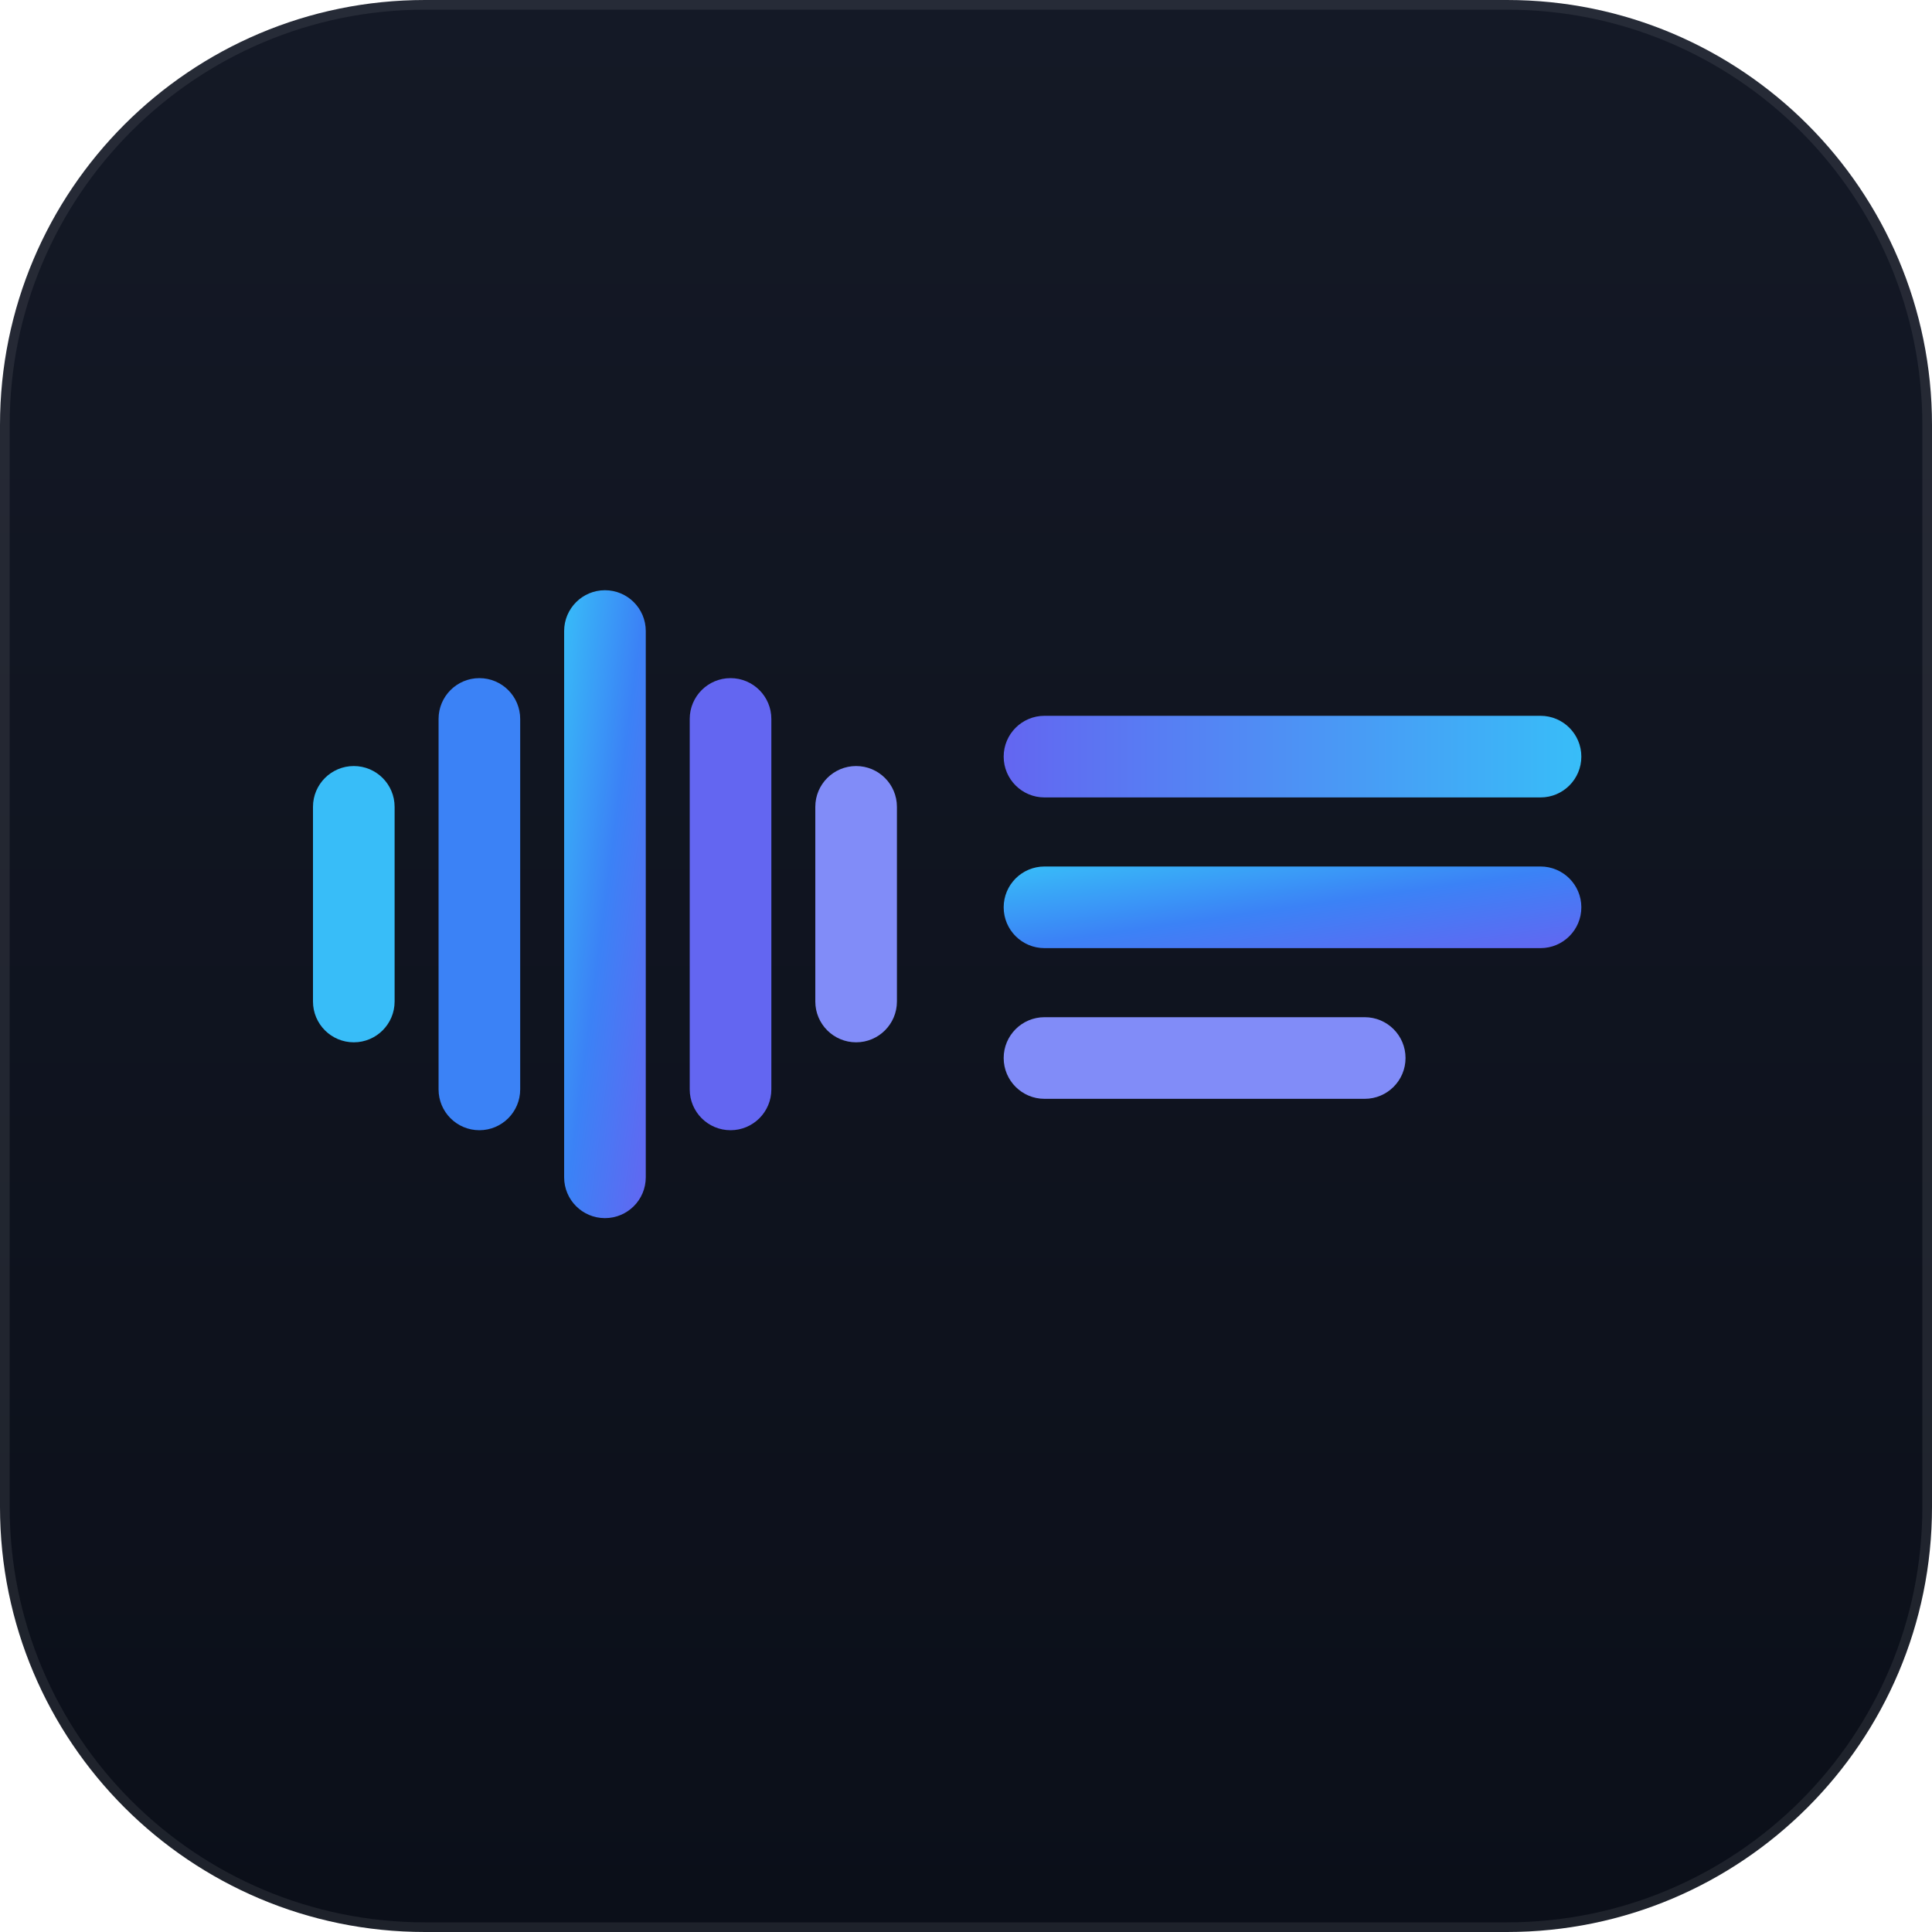
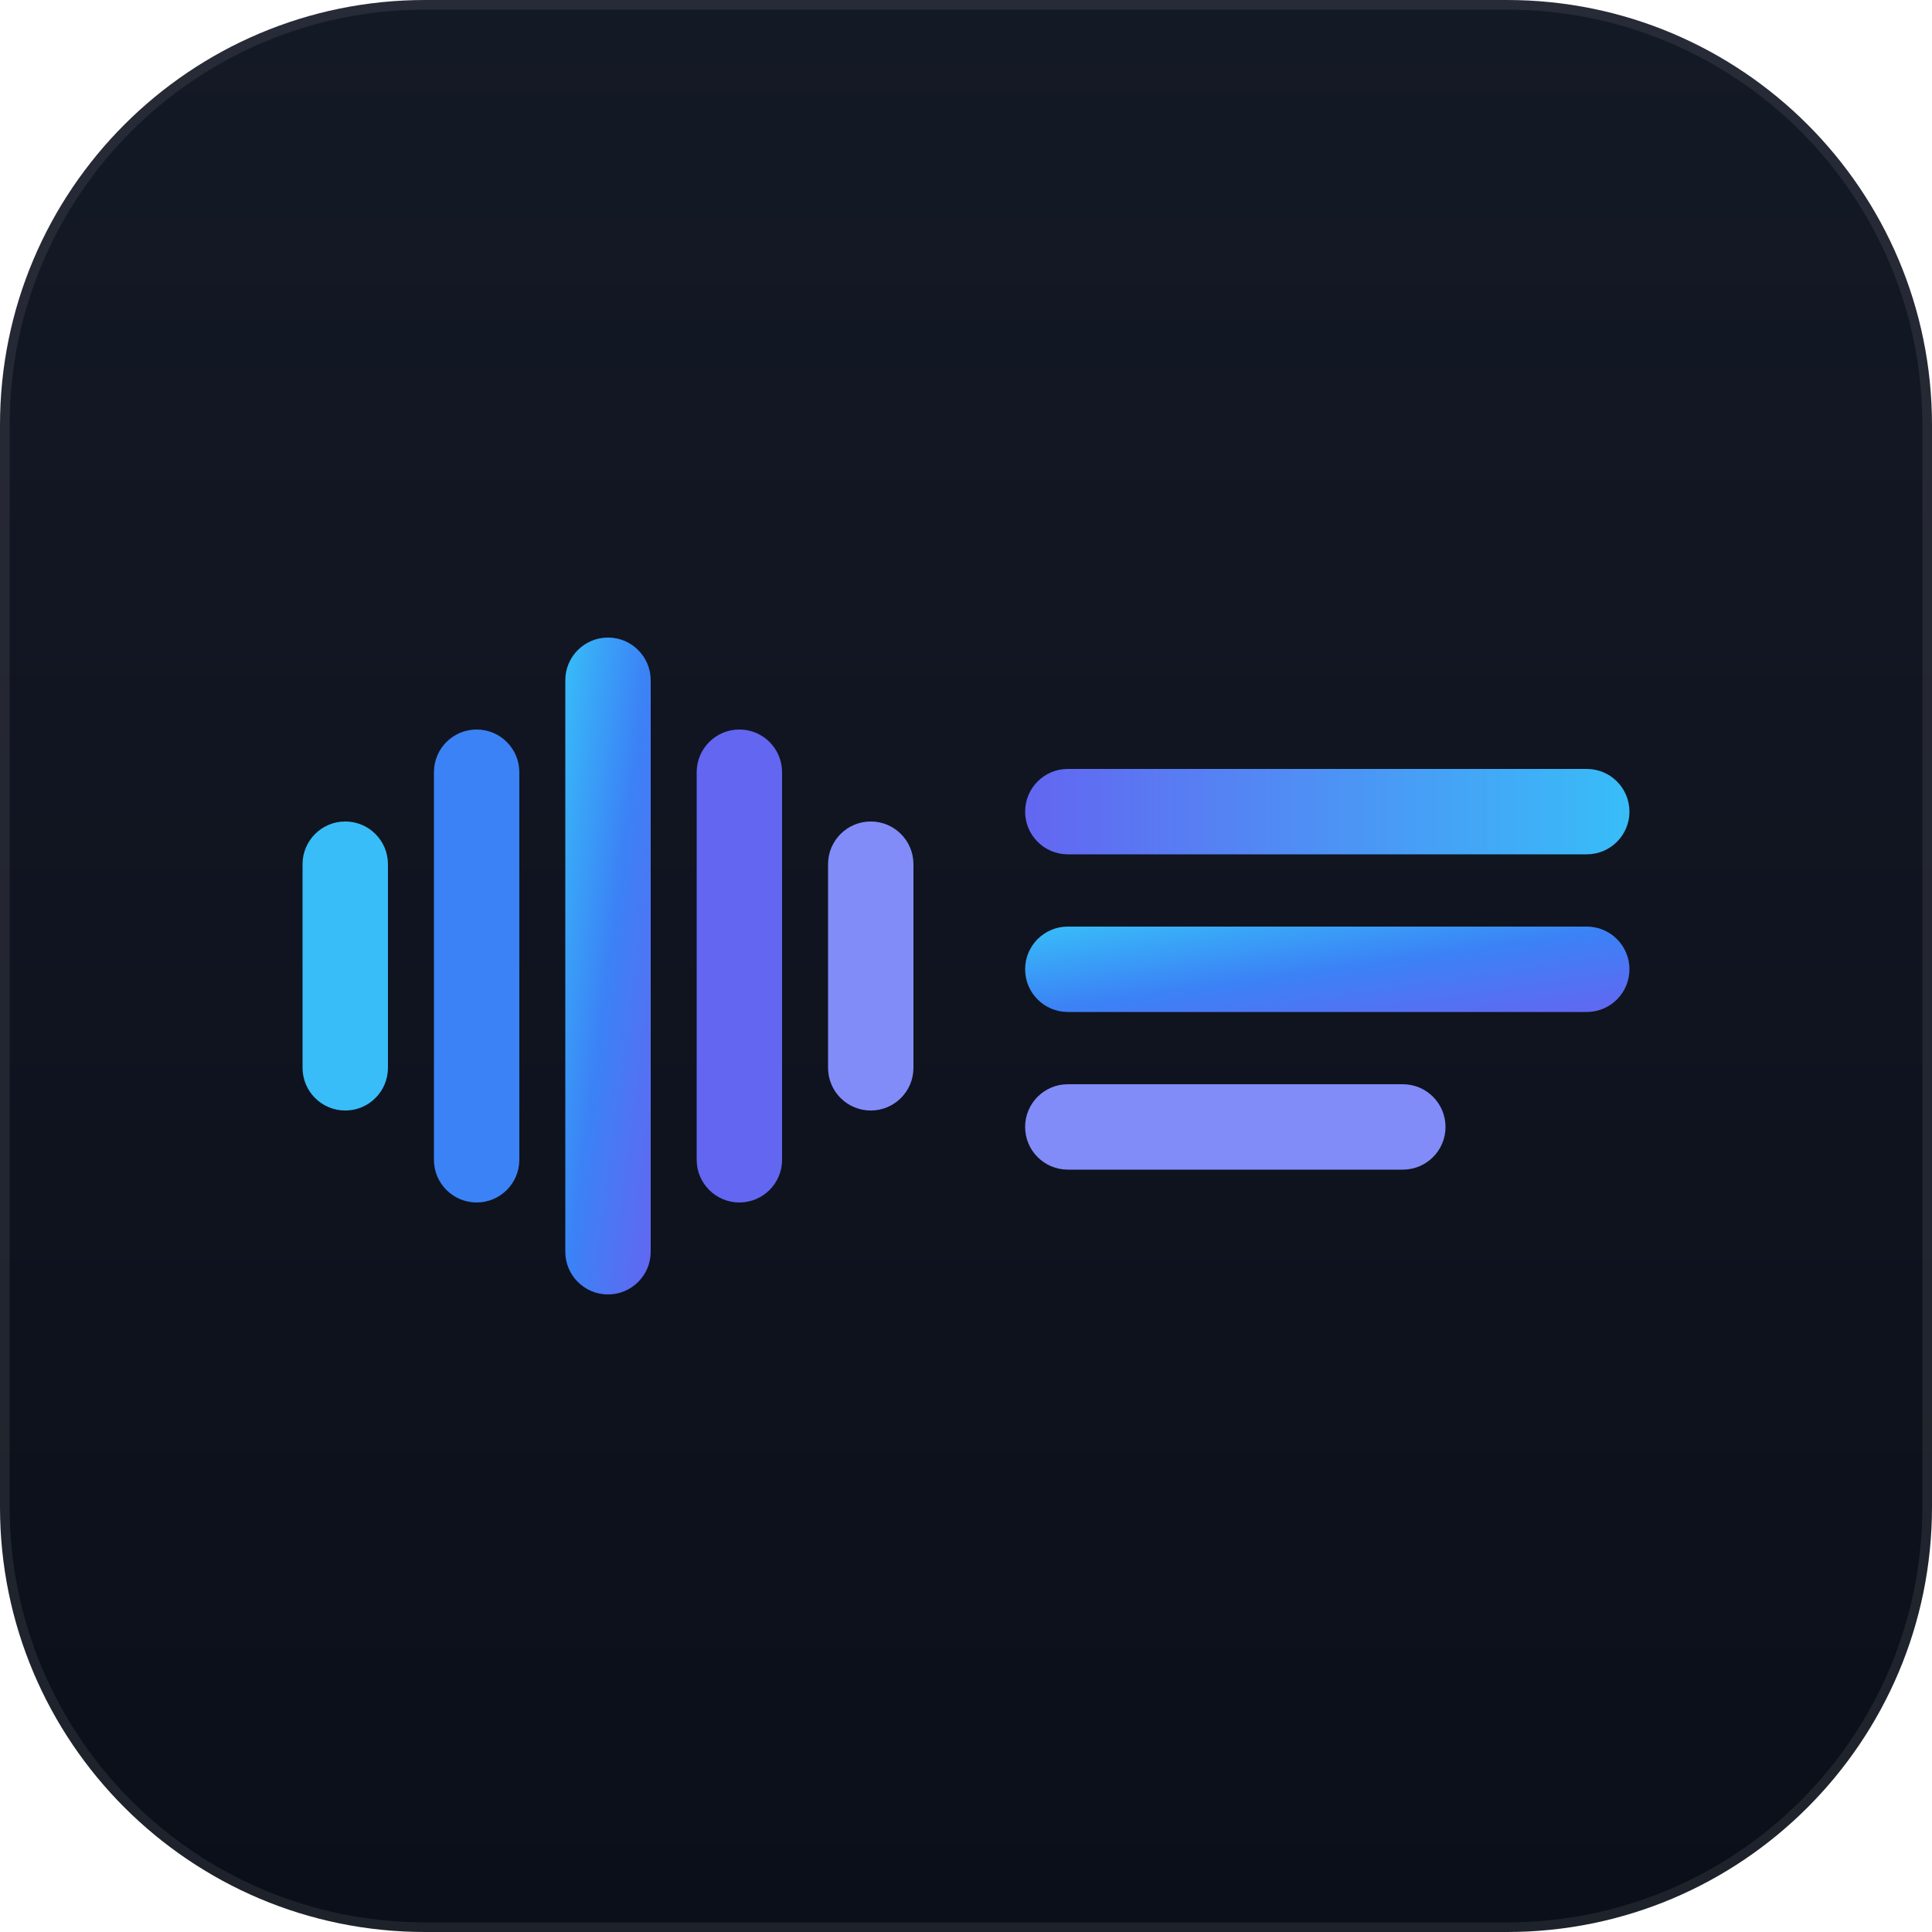
<svg xmlns="http://www.w3.org/2000/svg" viewBox="0 0 100 100" fill="none">
  <defs>
    <linearGradient id="bg-grad" x1="0%" y1="0%" x2="0%" y2="100%">
      <stop offset="0%" stop-color="#141926" />
      <stop offset="100%" stop-color="#0B0F19" />
    </linearGradient>
    <linearGradient id="wave-grad-sq" x1="0%" y1="0%" x2="100%" y2="100%">
      <stop offset="0%" stop-color="#38BDF8" />
      <stop offset="50%" stop-color="#3B82F6" />
      <stop offset="100%" stop-color="#6366F1" />
    </linearGradient>
    <linearGradient id="sub-grad-sq" x1="0%" y1="0%" x2="100%" y2="0%">
      <stop offset="0%" stop-color="#6366F1" />
      <stop offset="100%" stop-color="#38BDF8" />
    </linearGradient>
  </defs>
  <rect x="0" y="0" width="100" height="100" rx="22" fill="url(#bg-grad)" stroke="rgba(255,255,255,0.08)" stroke-width="1" />
-   <g transform="translate(11, 26) scale(0.65)">
+   <g transform="translate(10.22, 28.24) scale(0.68)">
    <rect x="8" y="21" width="6.5" height="22" rx="3.25" fill="#38BDF8" />
    <rect x="18" y="14" width="6.5" height="36" rx="3.25" fill="#3B82F6" />
    <rect x="28" y="7" width="6.5" height="50" rx="3.25" fill="url(#wave-grad-sq)" />
    <rect x="38" y="14" width="6.5" height="36" rx="3.25" fill="#6366F1" />
    <rect x="48" y="21" width="6.5" height="22" rx="3.25" fill="#818CF8" />
    <rect x="63" y="17" width="46" height="6.5" rx="3.25" fill="url(#sub-grad-sq)" />
    <rect x="63" y="29" width="46" height="6.5" rx="3.25" fill="url(#wave-grad-sq)" />
    <rect x="63" y="41" width="32" height="6.5" rx="3.25" fill="#818CF8" />
  </g>
</svg>
